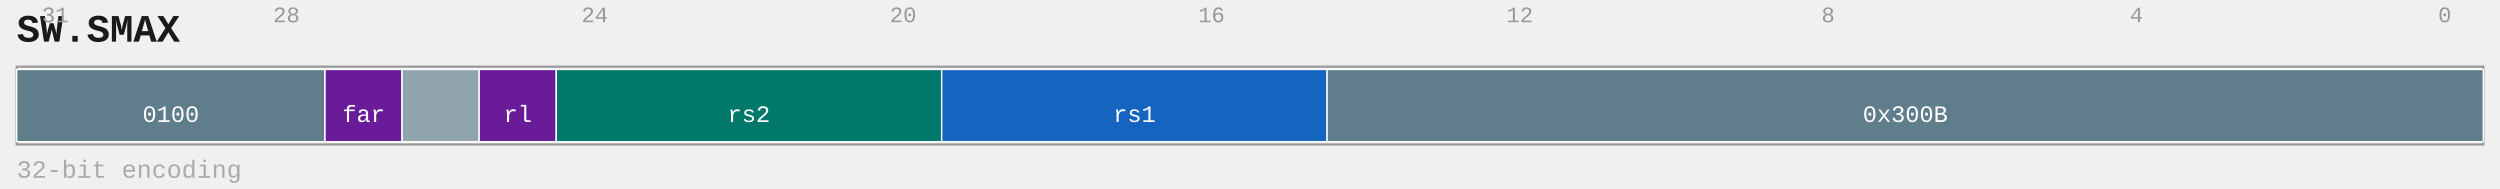
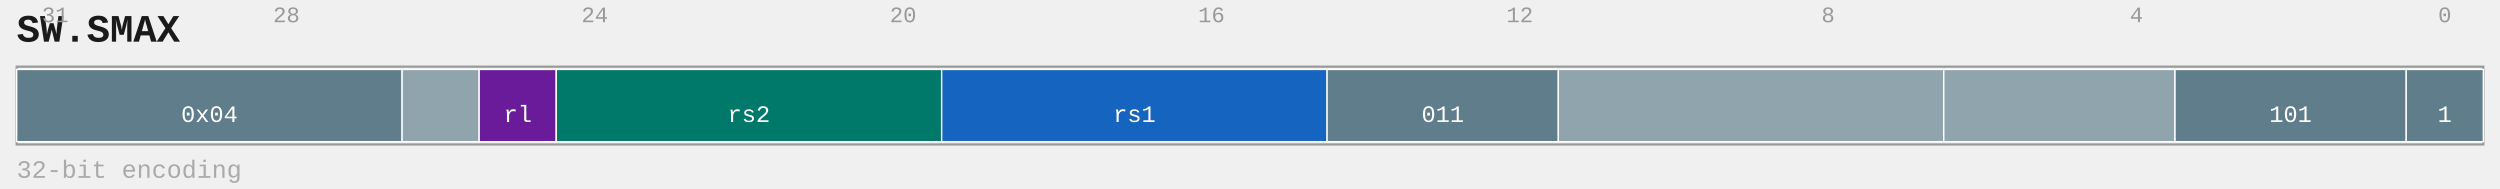
<svg xmlns="http://www.w3.org/2000/svg" viewBox="0 0 900 68" width="900" height="68">
  <defs>
    <style>
      text { font-family: 'Courier New', monospace; }
    </style>
  </defs>
  <text x="6" y="15" font-family="Helvetica Neue,Arial,sans-serif" font-weight="bold" font-size="14" fill="#1a1a1a">SW.SMAX</text>
  <text x="19.88" y="8" text-anchor="middle" font-size="8" fill="#999999">31</text>
  <text x="103.12" y="8" text-anchor="middle" font-size="8" fill="#999999">28</text>
  <text x="214.12" y="8" text-anchor="middle" font-size="8" fill="#999999">24</text>
  <text x="325.12" y="8" text-anchor="middle" font-size="8" fill="#999999">20</text>
  <text x="436.12" y="8" text-anchor="middle" font-size="8" fill="#999999">16</text>
  <text x="547.12" y="8" text-anchor="middle" font-size="8" fill="#999999">12</text>
  <text x="658.12" y="8" text-anchor="middle" font-size="8" fill="#999999">8</text>
  <text x="769.12" y="8" text-anchor="middle" font-size="8" fill="#999999">4</text>
  <text x="880.12" y="8" text-anchor="middle" font-size="8" fill="#999999">0</text>
  <rect x="6" y="24" width="888.00" height="28" fill="none" stroke="#999999" stroke-width="0.8" />
-   <rect x="6.000" y="25" width="111.000" height="26" fill="#607D8B" stroke="white" stroke-width="0.5" />
-   <text x="61.5" y="41.5" text-anchor="middle" dominant-baseline="middle" font-size="8.5" fill="white" pointer-events="none">0100</text>
-   <rect x="117.000" y="25" width="27.750" height="26" fill="#6A1B9A" stroke="white" stroke-width="0.5" />
-   <text x="130.9" y="41.5" text-anchor="middle" dominant-baseline="middle" font-size="8.5" fill="white" pointer-events="none">far</text>
+   <rect x="6.000" y="25" width="138.750" height="26" fill="#607D8B" stroke="white" stroke-width="0.5" />
+   <text x="75.4" y="41.5" text-anchor="middle" dominant-baseline="middle" font-size="8.5" fill="white" pointer-events="none">0x04</text>
  <rect x="144.750" y="25" width="27.750" height="26" fill="#90A4AE" stroke="white" stroke-width="0.5" />
  <rect x="172.500" y="25" width="27.750" height="26" fill="#6A1B9A" stroke="white" stroke-width="0.5" />
  <text x="186.4" y="41.5" text-anchor="middle" dominant-baseline="middle" font-size="8.5" fill="white" pointer-events="none">rl</text>
  <rect x="200.250" y="25" width="138.750" height="26" fill="#00796B" stroke="white" stroke-width="0.5" />
  <text x="269.6" y="41.5" text-anchor="middle" dominant-baseline="middle" font-size="8.5" fill="white" pointer-events="none">rs2</text>
  <rect x="339.000" y="25" width="138.750" height="26" fill="#1565C0" stroke="white" stroke-width="0.5" />
  <text x="408.4" y="41.5" text-anchor="middle" dominant-baseline="middle" font-size="8.5" fill="white" pointer-events="none">rs1</text>
-   <rect x="477.750" y="25" width="416.250" height="26" fill="#607D8B" stroke="white" stroke-width="0.5" />
-   <text x="685.9" y="41.5" text-anchor="middle" dominant-baseline="middle" font-size="8.5" fill="white" pointer-events="none">0x300B</text>
+   <rect x="477.750" y="25" width="83.250" height="26" fill="#607D8B" stroke="white" stroke-width="0.5" />
+   <text x="519.4" y="41.5" text-anchor="middle" dominant-baseline="middle" font-size="8.5" fill="white" pointer-events="none">011</text>
+   <rect x="561.000" y="25" width="138.750" height="26" fill="#90A4AE" stroke="white" stroke-width="0.5" />
+   <rect x="699.750" y="25" width="83.250" height="26" fill="#90A4AE" stroke="white" stroke-width="0.5" />
+   <rect x="783.000" y="25" width="83.250" height="26" fill="#607D8B" stroke="white" stroke-width="0.5" />
+   <text x="824.6" y="41.5" text-anchor="middle" dominant-baseline="middle" font-size="8.5" fill="white" pointer-events="none">101</text>
+   <rect x="866.250" y="25" width="27.750" height="26" fill="#607D8B" stroke="white" stroke-width="0.5" />
+   <text x="880.1" y="41.5" text-anchor="middle" dominant-baseline="middle" font-size="8.5" fill="white" pointer-events="none">1</text>
  <text x="6" y="64" font-size="9" fill="#aaaaaa" font-family="Helvetica Neue,Arial,sans-serif">32-bit encoding</text>
</svg>
